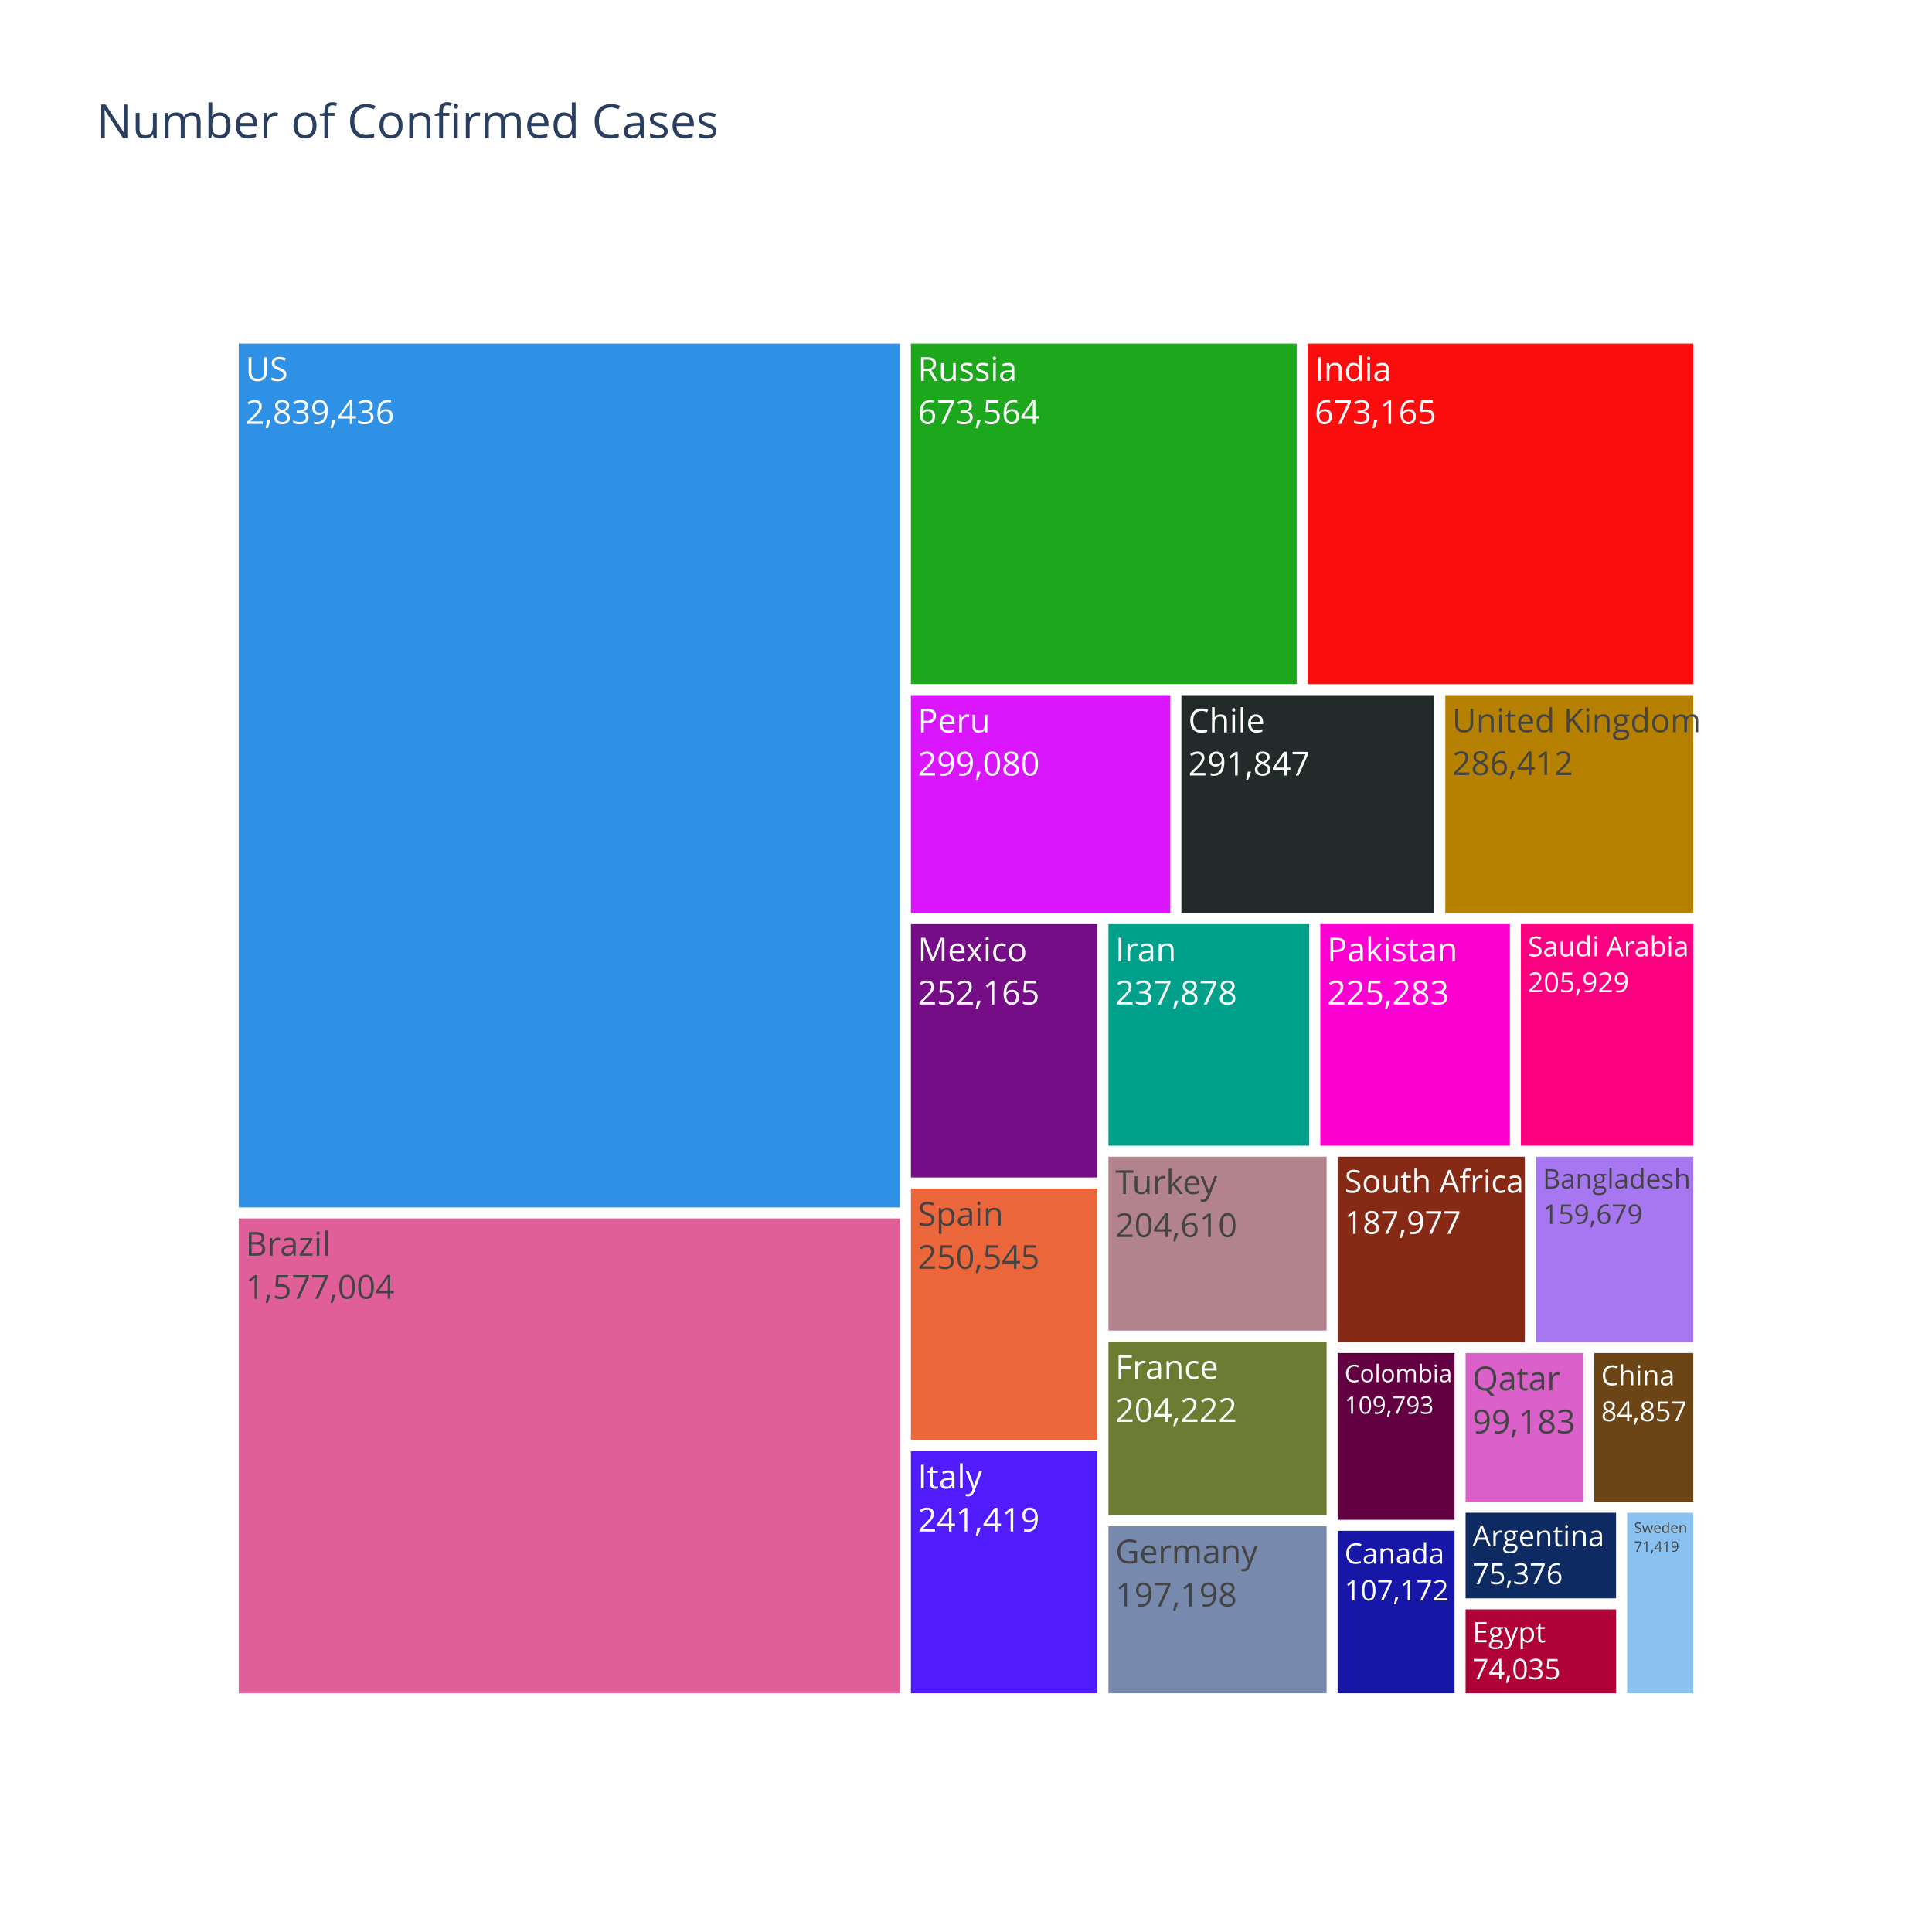
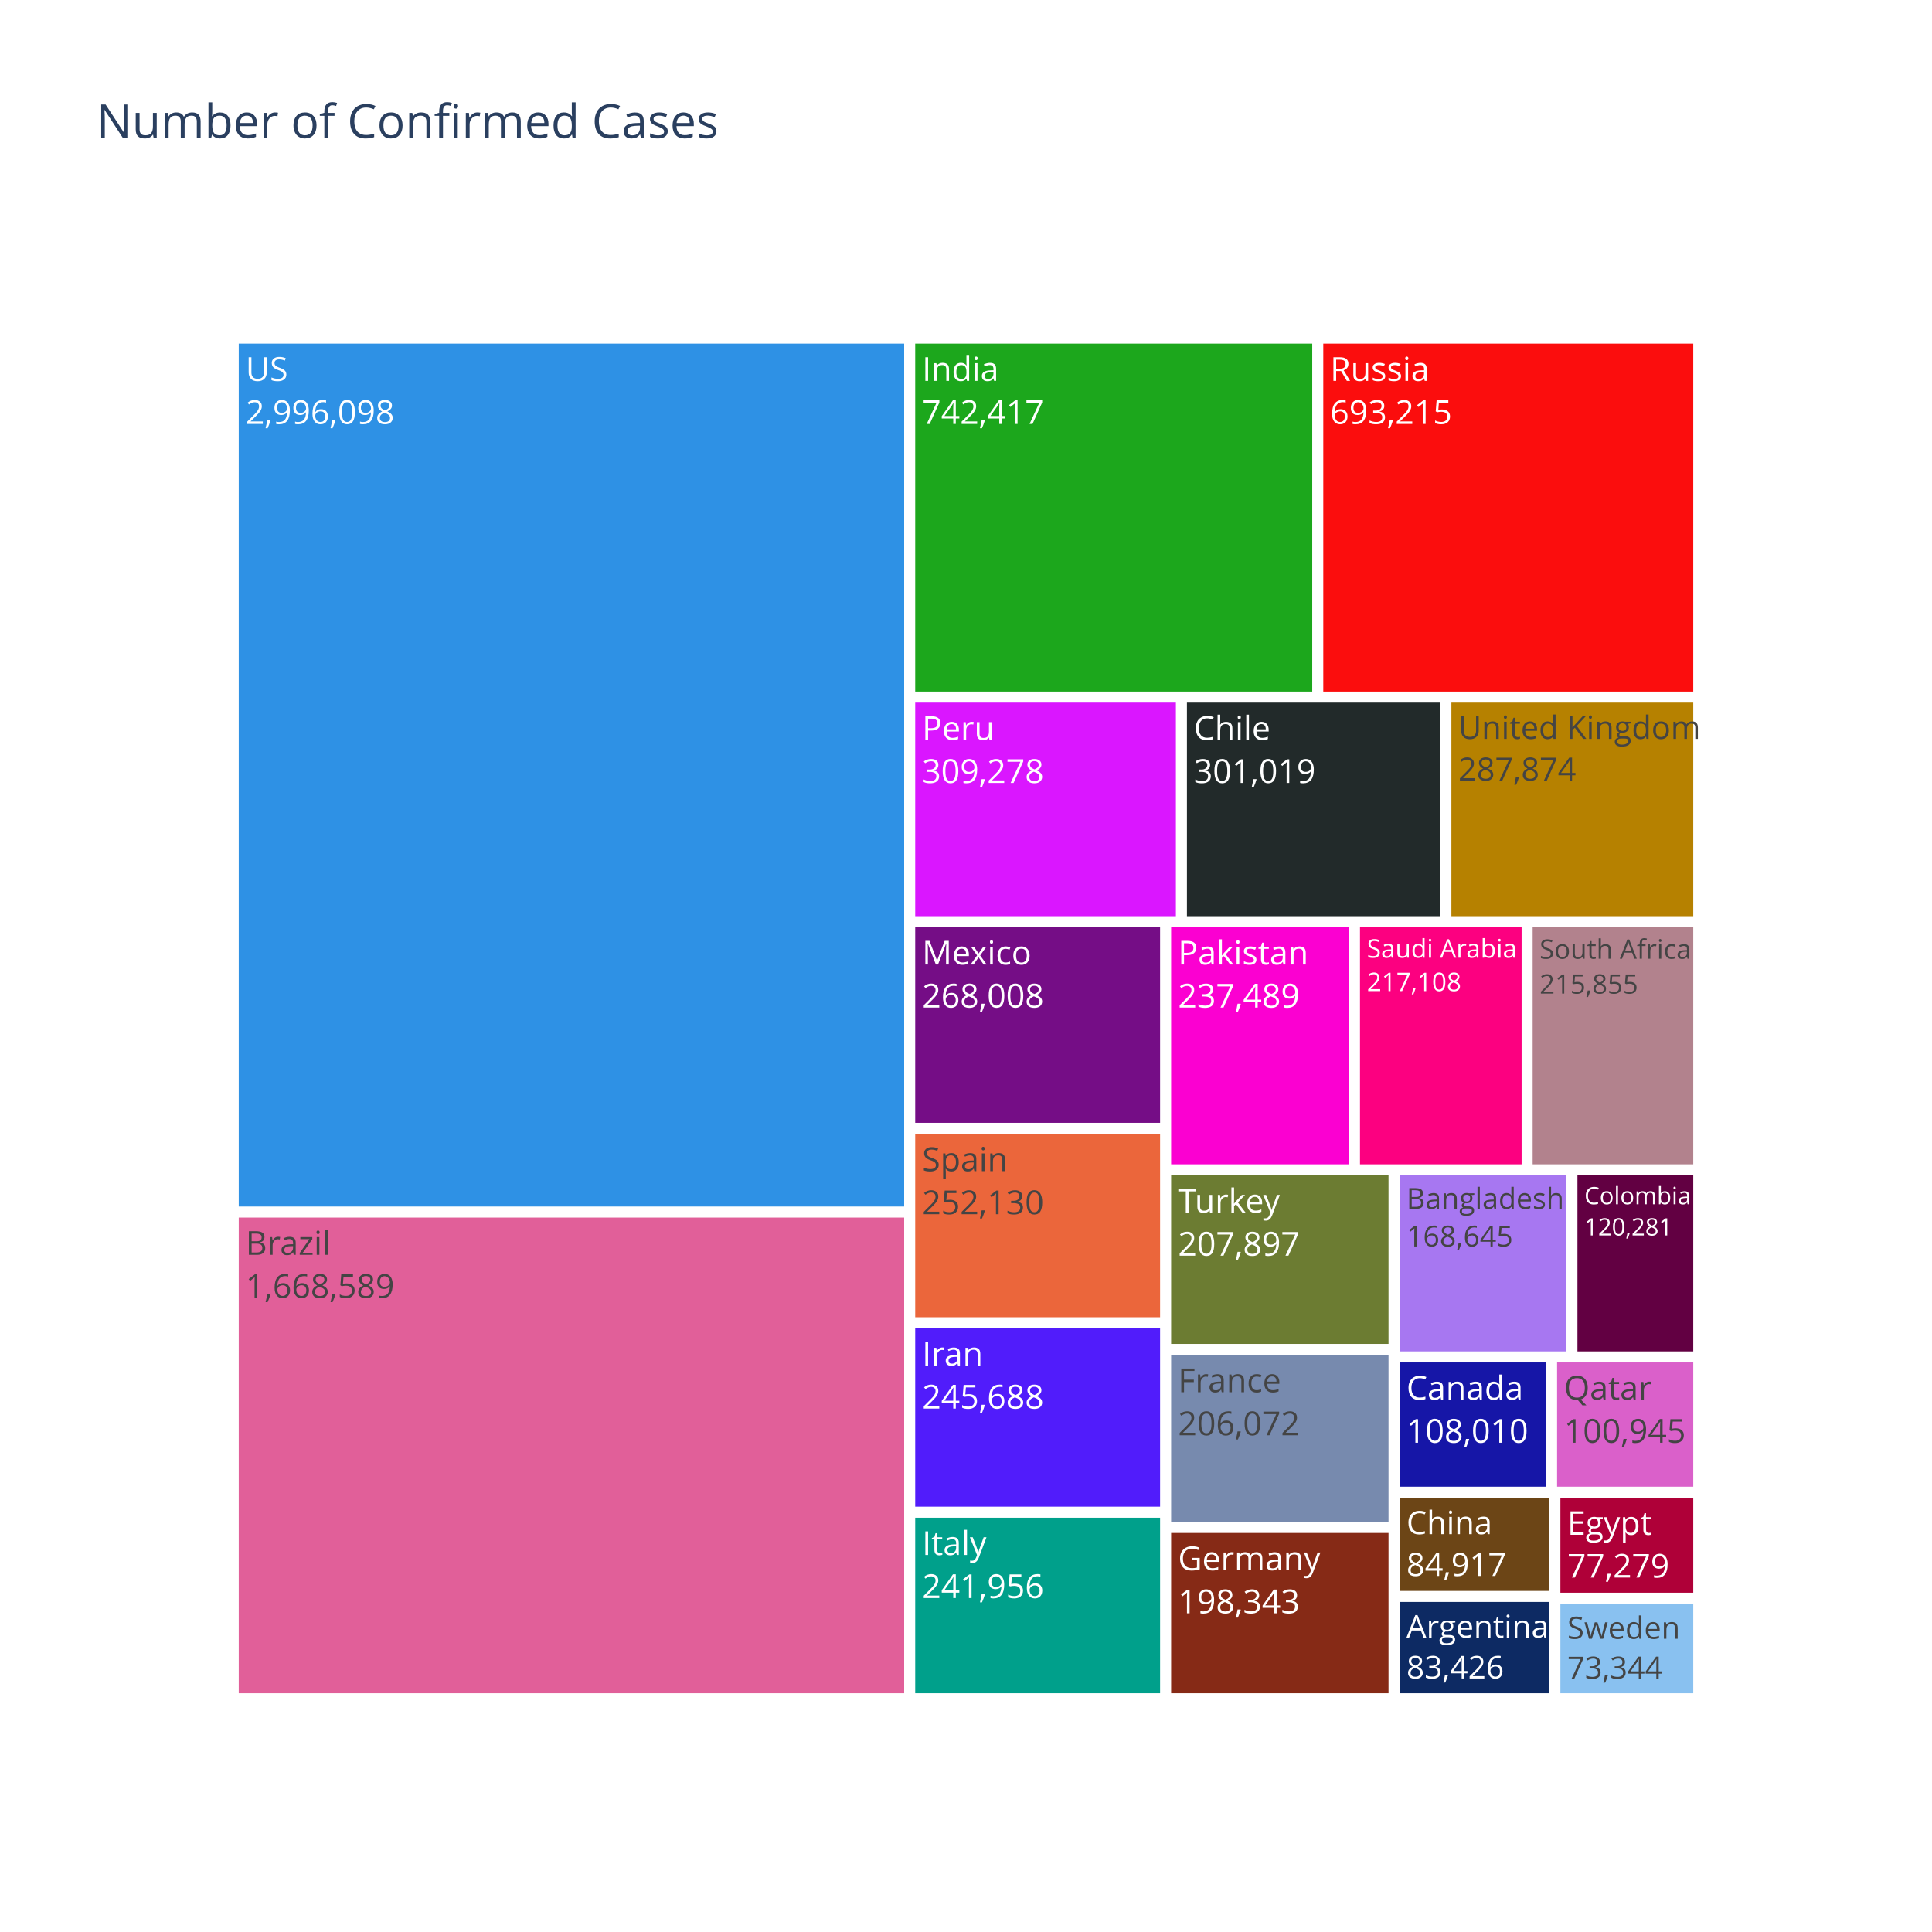
<svg xmlns="http://www.w3.org/2000/svg" class="main-svg" width="700" height="700" style="" viewBox="0 0 700 700">
  <rect x="0" y="0" width="700" height="700" style="fill: rgb(255, 255, 255); fill-opacity: 1;" />
-   <defs id="defs-b0e6e1">
+   <defs id="defs-034bfb">
    <g class="clips" />
    <g class="gradients" />
  </defs>
  <g class="bglayer" />
  <g class="layer-below">
    <g class="imagelayer" />
    <g class="shapelayer" />
  </g>
  <g class="cartesianlayer" />
  <g class="polarlayer" />
  <g class="ternarylayer" />
  <g class="geolayer" />
  <g class="funnelarealayer" />
  <g class="pielayer" />
  <g class="treemaplayer">
    <g class="trace treemap" style="opacity: 1;">
      <g class="slice cursor-pointer">
        <path class="surface" d="M80,100L620,100L620,620L80,620Z" style="pointer-events: all; stroke-width: 0; fill: rgb(0, 0, 0); fill-opacity: 0; stroke: rgb(0, 0, 0); stroke-opacity: 0; opacity: 0;" />
        <g class="slicetext">
          <text data-notex="1" class="slicetext" text-anchor="start" x="0" y="0" style="font-family: 'Open Sans', verdana, arial, sans-serif; font-size: 12px; fill: rgb(42, 63, 95); fill-opacity: 1; white-space: pre;" transform="translate(86,114)"> </text>
        </g>
      </g>
      <g class="slice cursor-pointer">
-         <path class="surface" d="M86,124L326.542,124L326.542,437.962L86,437.962Z" style="pointer-events: all; stroke-width: 1; fill: rgb(46, 145, 229); fill-opacity: 1; stroke: rgb(255, 255, 255); stroke-opacity: 1; opacity: 1;" />
+         <path class="surface" d="M86,124L328.1,124L328.1,437.651L86,437.651Z" style="pointer-events: all; stroke-width: 1; fill: rgb(46, 145, 229); fill-opacity: 1; stroke: rgb(255, 255, 255); stroke-opacity: 1; opacity: 1;" />
        <g class="slicetext">
          <text data-notex="1" class="slicetext" text-anchor="start" x="0" y="0" style="font-family: 'Open Sans', verdana, arial, sans-serif; font-size: 12px; fill: rgb(255, 255, 255); fill-opacity: 1; white-space: pre;" transform="translate(89,138)">
            <tspan class="line" dy="0em" x="0" y="0">US</tspan>
-             <tspan class="line" dy="1.3em" x="0" y="0">2,839,436</tspan>
-           </text>
-         </g>
-       </g>
-       <g class="slice cursor-pointer">
-         <path class="surface" d="M86,440.962L326.542,440.962L326.542,614L86,614Z" style="pointer-events: all; stroke-width: 1; fill: rgb(225, 95, 153); fill-opacity: 1; stroke: rgb(255, 255, 255); stroke-opacity: 1; opacity: 1;" />
-         <g class="slicetext">
-           <text data-notex="1" class="slicetext" text-anchor="start" x="0" y="0" style="font-family: 'Open Sans', verdana, arial, sans-serif; font-size: 12px; fill: rgb(68, 68, 68); fill-opacity: 1; white-space: pre;" transform="translate(89,454.9616)">
+             <tspan class="line" dy="1.3em" x="0" y="0">2,996,098</tspan>
+           </text>
+         </g>
+       </g>
+       <g class="slice cursor-pointer">
+         <path class="surface" d="M86,440.651L328.1,440.651L328.1,614L86,614Z" style="pointer-events: all; stroke-width: 1; fill: rgb(225, 95, 153); fill-opacity: 1; stroke: rgb(255, 255, 255); stroke-opacity: 1; opacity: 1;" />
+         <g class="slicetext">
+           <text data-notex="1" class="slicetext" text-anchor="start" x="0" y="0" style="font-family: 'Open Sans', verdana, arial, sans-serif; font-size: 12px; fill: rgb(68, 68, 68); fill-opacity: 1; white-space: pre;" transform="translate(89,454.6507)">
            <tspan class="line" dy="0em" x="0" y="0">Brazil</tspan>
-             <tspan class="line" dy="1.3em" x="0" y="0">1,577,004</tspan>
-           </text>
-         </g>
-       </g>
-       <g class="slice cursor-pointer">
-         <path class="surface" d="M329.542,124L470.314,124L470.314,248.367L329.542,248.367Z" style="pointer-events: all; stroke-width: 1; fill: rgb(28, 167, 28); fill-opacity: 1; stroke: rgb(255, 255, 255); stroke-opacity: 1; opacity: 1;" />
-         <g class="slicetext">
-           <text data-notex="1" class="slicetext" text-anchor="start" x="0" y="0" style="font-family: 'Open Sans', verdana, arial, sans-serif; font-size: 12px; fill: rgb(255, 255, 255); fill-opacity: 1; white-space: pre;" transform="translate(332.5423,138)">
+             <tspan class="line" dy="1.3em" x="0" y="0">1,668,589</tspan>
+           </text>
+         </g>
+       </g>
+       <g class="slice cursor-pointer">
+         <path class="surface" d="M331.1,124L475.949,124L475.949,251.076L331.1,251.076Z" style="pointer-events: all; stroke-width: 1; fill: rgb(28, 167, 28); fill-opacity: 1; stroke: rgb(255, 255, 255); stroke-opacity: 1; opacity: 1;" />
+         <g class="slicetext">
+           <text data-notex="1" class="slicetext" text-anchor="start" x="0" y="0" style="font-family: 'Open Sans', verdana, arial, sans-serif; font-size: 12px; fill: rgb(255, 255, 255); fill-opacity: 1; white-space: pre;" transform="translate(334.0997,138)">
+             <tspan class="line" dy="0em" x="0" y="0">India</tspan>
+             <tspan class="line" dy="1.3em" x="0" y="0">742,417</tspan>
+           </text>
+         </g>
+       </g>
+       <g class="slice cursor-pointer">
+         <path class="surface" d="M478.949,124L614,124L614,251.076L478.949,251.076Z" style="pointer-events: all; stroke-width: 1; fill: rgb(251, 13, 13); fill-opacity: 1; stroke: rgb(255, 255, 255); stroke-opacity: 1; opacity: 1;" />
+         <g class="slicetext">
+           <text data-notex="1" class="slicetext" text-anchor="start" x="0" y="0" style="font-family: 'Open Sans', verdana, arial, sans-serif; font-size: 12px; fill: rgb(255, 255, 255); fill-opacity: 1; white-space: pre;" transform="translate(481.949,138)">
            <tspan class="line" dy="0em" x="0" y="0">Russia</tspan>
-             <tspan class="line" dy="1.3em" x="0" y="0">673,564</tspan>
-           </text>
-         </g>
-       </g>
-       <g class="slice cursor-pointer">
-         <path class="surface" d="M473.314,124L614,124L614,248.367L473.314,248.367Z" style="pointer-events: all; stroke-width: 1; fill: rgb(251, 13, 13); fill-opacity: 1; stroke: rgb(255, 255, 255); stroke-opacity: 1; opacity: 1;" />
-         <g class="slicetext">
-           <text data-notex="1" class="slicetext" text-anchor="start" x="0" y="0" style="font-family: 'Open Sans', verdana, arial, sans-serif; font-size: 12px; fill: rgb(255, 255, 255); fill-opacity: 1; white-space: pre;" transform="translate(476.3138,138)">
-             <tspan class="line" dy="0em" x="0" y="0">India</tspan>
-             <tspan class="line" dy="1.3em" x="0" y="0">673,165</tspan>
-           </text>
-         </g>
-       </g>
-       <g class="slice cursor-pointer">
-         <path class="surface" d="M329.542,251.367L424.535,251.367L424.535,331.341L329.542,331.341Z" style="pointer-events: all; stroke-width: 1; fill: rgb(218, 22, 255); fill-opacity: 1; stroke: rgb(255, 255, 255); stroke-opacity: 1; opacity: 1;" />
-         <g class="slicetext">
-           <text data-notex="1" class="slicetext" text-anchor="start" x="0" y="0" style="font-family: 'Open Sans', verdana, arial, sans-serif; font-size: 12px; fill: rgb(255, 255, 255); fill-opacity: 1; white-space: pre;" transform="translate(332.5423,265.3666)">
+             <tspan class="line" dy="1.3em" x="0" y="0">693,215</tspan>
+           </text>
+         </g>
+       </g>
+       <g class="slice cursor-pointer">
+         <path class="surface" d="M331.1,254.076L426.547,254.076L426.547,332.454L331.1,332.454Z" style="pointer-events: all; stroke-width: 1; fill: rgb(218, 22, 255); fill-opacity: 1; stroke: rgb(255, 255, 255); stroke-opacity: 1; opacity: 1;" />
+         <g class="slicetext">
+           <text data-notex="1" class="slicetext" text-anchor="start" x="0" y="0" style="font-family: 'Open Sans', verdana, arial, sans-serif; font-size: 12px; fill: rgb(255, 255, 255); fill-opacity: 1; white-space: pre;" transform="translate(334.0997,268.0756)">
            <tspan class="line" dy="0em" x="0" y="0">Peru</tspan>
-             <tspan class="line" dy="1.3em" x="0" y="0">299,080</tspan>
-           </text>
-         </g>
-       </g>
-       <g class="slice cursor-pointer">
-         <path class="surface" d="M427.535,251.367L520.158,251.367L520.158,331.341L427.535,331.341Z" style="pointer-events: all; stroke-width: 1; fill: rgb(34, 42, 42); fill-opacity: 1; stroke: rgb(255, 255, 255); stroke-opacity: 1; opacity: 1;" />
-         <g class="slicetext">
-           <text data-notex="1" class="slicetext" text-anchor="start" x="0" y="0" style="font-family: 'Open Sans', verdana, arial, sans-serif; font-size: 12px; fill: rgb(255, 255, 255); fill-opacity: 1; white-space: pre;" transform="translate(430.5351,265.3666)">
+             <tspan class="line" dy="1.3em" x="0" y="0">309,278</tspan>
+           </text>
+         </g>
+       </g>
+       <g class="slice cursor-pointer">
+         <path class="surface" d="M429.547,254.076L522.366,254.076L522.366,332.454L429.547,332.454Z" style="pointer-events: all; stroke-width: 1; fill: rgb(34, 42, 42); fill-opacity: 1; stroke: rgb(255, 255, 255); stroke-opacity: 1; opacity: 1;" />
+         <g class="slicetext">
+           <text data-notex="1" class="slicetext" text-anchor="start" x="0" y="0" style="font-family: 'Open Sans', verdana, arial, sans-serif; font-size: 12px; fill: rgb(255, 255, 255); fill-opacity: 1; white-space: pre;" transform="translate(432.5472,268.0756)">
            <tspan class="line" dy="0em" x="0" y="0">Chile</tspan>
-             <tspan class="line" dy="1.3em" x="0" y="0">291,847</tspan>
-           </text>
-         </g>
-       </g>
-       <g class="slice cursor-pointer">
-         <path class="surface" d="M523.158,251.367L614,251.367L614,331.341L523.158,331.341Z" style="pointer-events: all; stroke-width: 1; fill: rgb(182, 129, 0); fill-opacity: 1; stroke: rgb(255, 255, 255); stroke-opacity: 1; opacity: 1;" />
-         <g class="slicetext">
-           <text data-notex="1" class="slicetext" text-anchor="start" x="0" y="0" style="font-family: 'Open Sans', verdana, arial, sans-serif; font-size: 12px; fill: rgb(68, 68, 68); fill-opacity: 1; white-space: pre;" transform="translate(526.1579,265.2959)scale(0.9935761)">
+             <tspan class="line" dy="1.3em" x="0" y="0">301,019</tspan>
+           </text>
+         </g>
+       </g>
+       <g class="slice cursor-pointer">
+         <path class="surface" d="M525.366,254.076L614,254.076L614,332.454L525.366,332.454Z" style="pointer-events: all; stroke-width: 1; fill: rgb(182, 129, 0); fill-opacity: 1; stroke: rgb(255, 255, 255); stroke-opacity: 1; opacity: 1;" />
+         <g class="slicetext">
+           <text data-notex="1" class="slicetext" text-anchor="start" x="0" y="0" style="font-family: 'Open Sans', verdana, arial, sans-serif; font-size: 12px; fill: rgb(68, 68, 68); fill-opacity: 1; white-space: pre;" transform="translate(528.3657,267.7205)scale(0.9677209)">
            <tspan class="line" dy="0em" x="0" y="0">United Kingdom</tspan>
-             <tspan class="line" dy="1.3em" x="0" y="0">286,412</tspan>
-           </text>
-         </g>
-       </g>
-       <g class="slice cursor-pointer">
-         <path class="surface" d="M329.542,334.341L398.113,334.341L398.113,427.126L329.542,427.126Z" style="pointer-events: all; stroke-width: 1; fill: rgb(117, 13, 134); fill-opacity: 1; stroke: rgb(255, 255, 255); stroke-opacity: 1; opacity: 1;" />
-         <g class="slicetext">
-           <text data-notex="1" class="slicetext" text-anchor="start" x="0" y="0" style="font-family: 'Open Sans', verdana, arial, sans-serif; font-size: 12px; fill: rgb(255, 255, 255); fill-opacity: 1; white-space: pre;" transform="translate(332.5423,348.3407)">
+             <tspan class="line" dy="1.3em" x="0" y="0">287,874</tspan>
+           </text>
+         </g>
+       </g>
+       <g class="slice cursor-pointer">
+         <path class="surface" d="M331.1,335.454L420.822,335.454L420.822,407.328L331.1,407.328Z" style="pointer-events: all; stroke-width: 1; fill: rgb(117, 13, 134); fill-opacity: 1; stroke: rgb(255, 255, 255); stroke-opacity: 1; opacity: 1;" />
+         <g class="slicetext">
+           <text data-notex="1" class="slicetext" text-anchor="start" x="0" y="0" style="font-family: 'Open Sans', verdana, arial, sans-serif; font-size: 12px; fill: rgb(255, 255, 255); fill-opacity: 1; white-space: pre;" transform="translate(334.0997,349.4544)">
            <tspan class="line" dy="0em" x="0" y="0">Mexico</tspan>
-             <tspan class="line" dy="1.3em" x="0" y="0">252,165</tspan>
-           </text>
-         </g>
-       </g>
-       <g class="slice cursor-pointer">
-         <path class="surface" d="M329.542,430.126L398.113,430.126L398.113,522.296L329.542,522.296Z" style="pointer-events: all; stroke-width: 1; fill: rgb(235, 102, 59); fill-opacity: 1; stroke: rgb(255, 255, 255); stroke-opacity: 1; opacity: 1;" />
-         <g class="slicetext">
-           <text data-notex="1" class="slicetext" text-anchor="start" x="0" y="0" style="font-family: 'Open Sans', verdana, arial, sans-serif; font-size: 12px; fill: rgb(68, 68, 68); fill-opacity: 1; white-space: pre;" transform="translate(332.5423,444.1262)">
+             <tspan class="line" dy="1.3em" x="0" y="0">268,008</tspan>
+           </text>
+         </g>
+       </g>
+       <g class="slice cursor-pointer">
+         <path class="surface" d="M331.1,410.328L420.822,410.328L420.822,477.766L331.1,477.766Z" style="pointer-events: all; stroke-width: 1; fill: rgb(235, 102, 59); fill-opacity: 1; stroke: rgb(255, 255, 255); stroke-opacity: 1; opacity: 1;" />
+         <g class="slicetext">
+           <text data-notex="1" class="slicetext" text-anchor="start" x="0" y="0" style="font-family: 'Open Sans', verdana, arial, sans-serif; font-size: 12px; fill: rgb(68, 68, 68); fill-opacity: 1; white-space: pre;" transform="translate(334.0997,424.3282)">
            <tspan class="line" dy="0em" x="0" y="0">Spain</tspan>
-             <tspan class="line" dy="1.3em" x="0" y="0">250,545</tspan>
-           </text>
-         </g>
-       </g>
-       <g class="slice cursor-pointer">
-         <path class="surface" d="M329.542,525.296L398.113,525.296L398.113,614L329.542,614Z" style="pointer-events: all; stroke-width: 1; fill: rgb(81, 28, 251); fill-opacity: 1; stroke: rgb(255, 255, 255); stroke-opacity: 1; opacity: 1;" />
-         <g class="slicetext">
-           <text data-notex="1" class="slicetext" text-anchor="start" x="0" y="0" style="font-family: 'Open Sans', verdana, arial, sans-serif; font-size: 12px; fill: rgb(255, 255, 255); fill-opacity: 1; white-space: pre;" transform="translate(332.5423,539.2964)">
+             <tspan class="line" dy="1.3em" x="0" y="0">252,130</tspan>
+           </text>
+         </g>
+       </g>
+       <g class="slice cursor-pointer">
+         <path class="surface" d="M331.1,480.766L420.822,480.766L420.822,546.404L331.1,546.404Z" style="pointer-events: all; stroke-width: 1; fill: rgb(81, 28, 251); fill-opacity: 1; stroke: rgb(255, 255, 255); stroke-opacity: 1; opacity: 1;" />
+         <g class="slicetext">
+           <text data-notex="1" class="slicetext" text-anchor="start" x="0" y="0" style="font-family: 'Open Sans', verdana, arial, sans-serif; font-size: 12px; fill: rgb(255, 255, 255); fill-opacity: 1; white-space: pre;" transform="translate(334.0997,494.7662)">
+             <tspan class="line" dy="0em" x="0" y="0">Iran</tspan>
+             <tspan class="line" dy="1.3em" x="0" y="0">245,688</tspan>
+           </text>
+         </g>
+       </g>
+       <g class="slice cursor-pointer">
+         <path class="surface" d="M331.1,549.404L420.822,549.404L420.822,614L331.1,614Z" style="pointer-events: all; stroke-width: 1; fill: rgb(0, 160, 139); fill-opacity: 1; stroke: rgb(255, 255, 255); stroke-opacity: 1; opacity: 1;" />
+         <g class="slicetext">
+           <text data-notex="1" class="slicetext" text-anchor="start" x="0" y="0" style="font-family: 'Open Sans', verdana, arial, sans-serif; font-size: 12px; fill: rgb(255, 255, 255); fill-opacity: 1; white-space: pre;" transform="translate(334.0997,563.4044)">
            <tspan class="line" dy="0em" x="0" y="0">Italy</tspan>
-             <tspan class="line" dy="1.3em" x="0" y="0">241,419</tspan>
-           </text>
-         </g>
-       </g>
-       <g class="slice cursor-pointer">
-         <path class="surface" d="M401.113,334.341L474.866,334.341L474.866,415.598L401.113,415.598Z" style="pointer-events: all; stroke-width: 1; fill: rgb(0, 160, 139); fill-opacity: 1; stroke: rgb(255, 255, 255); stroke-opacity: 1; opacity: 1;" />
-         <g class="slicetext">
-           <text data-notex="1" class="slicetext" text-anchor="start" x="0" y="0" style="font-family: 'Open Sans', verdana, arial, sans-serif; font-size: 12px; fill: rgb(255, 255, 255); fill-opacity: 1; white-space: pre;" transform="translate(404.1128,348.3407)">
-             <tspan class="line" dy="0em" x="0" y="0">Iran</tspan>
-             <tspan class="line" dy="1.3em" x="0" y="0">237,878</tspan>
-           </text>
-         </g>
-       </g>
-       <g class="slice cursor-pointer">
-         <path class="surface" d="M477.866,334.341L547.555,334.341L547.555,415.598L477.866,415.598Z" style="pointer-events: all; stroke-width: 1; fill: rgb(251, 0, 209); fill-opacity: 1; stroke: rgb(255, 255, 255); stroke-opacity: 1; opacity: 1;" />
-         <g class="slicetext">
-           <text data-notex="1" class="slicetext" text-anchor="start" x="0" y="0" style="font-family: 'Open Sans', verdana, arial, sans-serif; font-size: 12px; fill: rgb(255, 255, 255); fill-opacity: 1; white-space: pre;" transform="translate(480.866,348.3407)">
+             <tspan class="line" dy="1.3em" x="0" y="0">241,956</tspan>
+           </text>
+         </g>
+       </g>
+       <g class="slice cursor-pointer">
+         <path class="surface" d="M423.822,335.454L489.25,335.454L489.25,422.358L423.822,422.358Z" style="pointer-events: all; stroke-width: 1; fill: rgb(251, 0, 209); fill-opacity: 1; stroke: rgb(255, 255, 255); stroke-opacity: 1; opacity: 1;" />
+         <g class="slicetext">
+           <text data-notex="1" class="slicetext" text-anchor="start" x="0" y="0" style="font-family: 'Open Sans', verdana, arial, sans-serif; font-size: 12px; fill: rgb(255, 255, 255); fill-opacity: 1; white-space: pre;" transform="translate(426.8222,349.4544)">
            <tspan class="line" dy="0em" x="0" y="0">Pakistan</tspan>
-             <tspan class="line" dy="1.3em" x="0" y="0">225,283</tspan>
-           </text>
-         </g>
-       </g>
-       <g class="slice cursor-pointer">
-         <path class="surface" d="M550.555,334.341L614,334.341L614,415.598L550.555,415.598Z" style="pointer-events: all; stroke-width: 1; fill: rgb(252, 0, 128); fill-opacity: 1; stroke: rgb(255, 255, 255); stroke-opacity: 1; opacity: 1;" />
-         <g class="slicetext">
-           <text data-notex="1" class="slicetext" text-anchor="start" x="0" y="0" style="font-family: 'Open Sans', verdana, arial, sans-serif; font-size: 12px; fill: rgb(255, 255, 255); fill-opacity: 1; white-space: pre;" transform="translate(553.5554,346.4923)scale(0.8319655)">
+             <tspan class="line" dy="1.3em" x="0" y="0">237,489</tspan>
+           </text>
+         </g>
+       </g>
+       <g class="slice cursor-pointer">
+         <path class="surface" d="M492.25,335.454L551.806,335.454L551.806,422.358L492.25,422.358Z" style="pointer-events: all; stroke-width: 1; fill: rgb(252, 0, 128); fill-opacity: 1; stroke: rgb(255, 255, 255); stroke-opacity: 1; opacity: 1;" />
+         <g class="slicetext">
+           <text data-notex="1" class="slicetext" text-anchor="start" x="0" y="0" style="font-family: 'Open Sans', verdana, arial, sans-serif; font-size: 12px; fill: rgb(255, 255, 255); fill-opacity: 1; white-space: pre;" transform="translate(495.2501,346.9864)scale(0.7756396)">
            <tspan class="line" dy="0em" x="0" y="0">Saudi Arabia</tspan>
-             <tspan class="line" dy="1.3em" x="0" y="0">205,929</tspan>
-           </text>
-         </g>
-       </g>
-       <g class="slice cursor-pointer">
-         <path class="surface" d="M401.113,418.598L481.155,418.598L481.155,482.583L401.113,482.583Z" style="pointer-events: all; stroke-width: 1; fill: rgb(178, 130, 141); fill-opacity: 1; stroke: rgb(255, 255, 255); stroke-opacity: 1; opacity: 1;" />
-         <g class="slicetext">
-           <text data-notex="1" class="slicetext" text-anchor="start" x="0" y="0" style="font-family: 'Open Sans', verdana, arial, sans-serif; font-size: 12px; fill: rgb(68, 68, 68); fill-opacity: 1; white-space: pre;" transform="translate(404.1128,432.5978)">
+             <tspan class="line" dy="1.3em" x="0" y="0">217,108</tspan>
+           </text>
+         </g>
+       </g>
+       <g class="slice cursor-pointer">
+         <path class="surface" d="M554.806,335.454L614,335.454L614,422.358L554.806,422.358Z" style="pointer-events: all; stroke-width: 1; fill: rgb(178, 130, 141); fill-opacity: 1; stroke: rgb(255, 255, 255); stroke-opacity: 1; opacity: 1;" />
+         <g class="slicetext">
+           <text data-notex="1" class="slicetext" text-anchor="start" x="0" y="0" style="font-family: 'Open Sans', verdana, arial, sans-serif; font-size: 12px; fill: rgb(68, 68, 68); fill-opacity: 1; white-space: pre;" transform="translate(557.8055,347.3602)scale(0.8096184)">
+             <tspan class="line" dy="0em" x="0" y="0">South Africa</tspan>
+             <tspan class="line" dy="1.3em" x="0" y="0">215,855</tspan>
+           </text>
+         </g>
+       </g>
+       <g class="slice cursor-pointer">
+         <path class="surface" d="M423.822,425.358L503.588,425.358L503.588,487.426L423.822,487.426Z" style="pointer-events: all; stroke-width: 1; fill: rgb(108, 124, 50); fill-opacity: 1; stroke: rgb(255, 255, 255); stroke-opacity: 1; opacity: 1;" />
+         <g class="slicetext">
+           <text data-notex="1" class="slicetext" text-anchor="start" x="0" y="0" style="font-family: 'Open Sans', verdana, arial, sans-serif; font-size: 12px; fill: rgb(255, 255, 255); fill-opacity: 1; white-space: pre;" transform="translate(426.8222,439.3581)">
            <tspan class="line" dy="0em" x="0" y="0">Turkey</tspan>
-             <tspan class="line" dy="1.3em" x="0" y="0">204,610</tspan>
-           </text>
-         </g>
-       </g>
-       <g class="slice cursor-pointer">
-         <path class="surface" d="M401.113,485.583L481.155,485.583L481.155,549.441L401.113,549.441Z" style="pointer-events: all; stroke-width: 1; fill: rgb(108, 124, 50); fill-opacity: 1; stroke: rgb(255, 255, 255); stroke-opacity: 1; opacity: 1;" />
-         <g class="slicetext">
-           <text data-notex="1" class="slicetext" text-anchor="start" x="0" y="0" style="font-family: 'Open Sans', verdana, arial, sans-serif; font-size: 12px; fill: rgb(255, 255, 255); fill-opacity: 1; white-space: pre;" transform="translate(404.1128,499.5831)">
+             <tspan class="line" dy="1.3em" x="0" y="0">207,897</tspan>
+           </text>
+         </g>
+       </g>
+       <g class="slice cursor-pointer">
+         <path class="surface" d="M423.822,490.426L503.588,490.426L503.588,551.922L423.822,551.922Z" style="pointer-events: all; stroke-width: 1; fill: rgb(119, 138, 174); fill-opacity: 1; stroke: rgb(255, 255, 255); stroke-opacity: 1; opacity: 1;" />
+         <g class="slicetext">
+           <text data-notex="1" class="slicetext" text-anchor="start" x="0" y="0" style="font-family: 'Open Sans', verdana, arial, sans-serif; font-size: 12px; fill: rgb(68, 68, 68); fill-opacity: 1; white-space: pre;" transform="translate(426.8222,504.4259)">
            <tspan class="line" dy="0em" x="0" y="0">France</tspan>
-             <tspan class="line" dy="1.3em" x="0" y="0">204,222</tspan>
-           </text>
-         </g>
-       </g>
-       <g class="slice cursor-pointer">
-         <path class="surface" d="M401.113,552.441L481.155,552.441L481.155,614L401.113,614Z" style="pointer-events: all; stroke-width: 1; fill: rgb(119, 138, 174); fill-opacity: 1; stroke: rgb(255, 255, 255); stroke-opacity: 1; opacity: 1;" />
-         <g class="slicetext">
-           <text data-notex="1" class="slicetext" text-anchor="start" x="0" y="0" style="font-family: 'Open Sans', verdana, arial, sans-serif; font-size: 12px; fill: rgb(68, 68, 68); fill-opacity: 1; white-space: pre;" transform="translate(404.1128,566.4413)">
+             <tspan class="line" dy="1.3em" x="0" y="0">206,072</tspan>
+           </text>
+         </g>
+       </g>
+       <g class="slice cursor-pointer">
+         <path class="surface" d="M423.822,554.922L503.588,554.922L503.588,614L423.822,614Z" style="pointer-events: all; stroke-width: 1; fill: rgb(134, 42, 22); fill-opacity: 1; stroke: rgb(255, 255, 255); stroke-opacity: 1; opacity: 1;" />
+         <g class="slicetext">
+           <text data-notex="1" class="slicetext" text-anchor="start" x="0" y="0" style="font-family: 'Open Sans', verdana, arial, sans-serif; font-size: 12px; fill: rgb(255, 255, 255); fill-opacity: 1; white-space: pre;" transform="translate(426.8222,568.9225)">
            <tspan class="line" dy="0em" x="0" y="0">Germany</tspan>
-             <tspan class="line" dy="1.3em" x="0" y="0">197,198</tspan>
-           </text>
-         </g>
-       </g>
-       <g class="slice cursor-pointer">
-         <path class="surface" d="M484.155,418.598L552.984,418.598L552.984,486.744L484.155,486.744Z" style="pointer-events: all; stroke-width: 1; fill: rgb(134, 42, 22); fill-opacity: 1; stroke: rgb(255, 255, 255); stroke-opacity: 1; opacity: 1;" />
-         <g class="slicetext">
-           <text data-notex="1" class="slicetext" text-anchor="start" x="0" y="0" style="font-family: 'Open Sans', verdana, arial, sans-serif; font-size: 12px; fill: rgb(255, 255, 255); fill-opacity: 1; white-space: pre;" transform="translate(487.1546,432.1167)scale(0.9562599)">
-             <tspan class="line" dy="0em" x="0" y="0">South Africa</tspan>
-             <tspan class="line" dy="1.3em" x="0" y="0">187,977</tspan>
-           </text>
-         </g>
-       </g>
-       <g class="slice cursor-pointer">
-         <path class="surface" d="M555.984,418.598L614,418.598L614,486.744L555.984,486.744Z" style="pointer-events: all; stroke-width: 1; fill: rgb(167, 119, 241); fill-opacity: 1; stroke: rgb(255, 255, 255); stroke-opacity: 1; opacity: 1;" />
-         <g class="slicetext">
-           <text data-notex="1" class="slicetext" text-anchor="start" x="0" y="0" style="font-family: 'Open Sans', verdana, arial, sans-serif; font-size: 12px; fill: rgb(68, 68, 68); fill-opacity: 1; white-space: pre;" transform="translate(558.9839,430.624)scale(0.8205647)">
+             <tspan class="line" dy="1.3em" x="0" y="0">198,343</tspan>
+           </text>
+         </g>
+       </g>
+       <g class="slice cursor-pointer">
+         <path class="surface" d="M506.588,425.358L568.035,425.358L568.035,490.144L506.588,490.144Z" style="pointer-events: all; stroke-width: 1; fill: rgb(167, 119, 241); fill-opacity: 1; stroke: rgb(255, 255, 255); stroke-opacity: 1; opacity: 1;" />
+         <g class="slicetext">
+           <text data-notex="1" class="slicetext" text-anchor="start" x="0" y="0" style="font-family: 'Open Sans', verdana, arial, sans-serif; font-size: 12px; fill: rgb(68, 68, 68); fill-opacity: 1; white-space: pre;" transform="translate(509.5877,437.9797)scale(0.8746914)">
            <tspan class="line" dy="0em" x="0" y="0">Bangladesh</tspan>
-             <tspan class="line" dy="1.3em" x="0" y="0">159,679</tspan>
-           </text>
-         </g>
-       </g>
-       <g class="slice cursor-pointer">
-         <path class="surface" d="M484.155,489.744L527.506,489.744L527.506,551.141L484.155,551.141Z" style="pointer-events: all; stroke-width: 1; fill: rgb(98, 0, 66); fill-opacity: 1; stroke: rgb(255, 255, 255); stroke-opacity: 1; opacity: 1;" />
-         <g class="slicetext">
-           <text data-notex="1" class="slicetext" text-anchor="start" x="0" y="0" style="font-family: 'Open Sans', verdana, arial, sans-serif; font-size: 12px; fill: rgb(255, 255, 255); fill-opacity: 1; white-space: pre;" transform="translate(487.1546,500.7978)scale(0.7321521)">
+             <tspan class="line" dy="1.3em" x="0" y="0">168,645</tspan>
+           </text>
+         </g>
+       </g>
+       <g class="slice cursor-pointer">
+         <path class="surface" d="M571.035,425.358L614,425.358L614,490.144L571.035,490.144Z" style="pointer-events: all; stroke-width: 1; fill: rgb(98, 0, 66); fill-opacity: 1; stroke: rgb(255, 255, 255); stroke-opacity: 1; opacity: 1;" />
+         <g class="slicetext">
+           <text data-notex="1" class="slicetext" text-anchor="start" x="0" y="0" style="font-family: 'Open Sans', verdana, arial, sans-serif; font-size: 12px; fill: rgb(255, 255, 255); fill-opacity: 1; white-space: pre;" transform="translate(574.0349,436.3285)scale(0.7245832)">
            <tspan class="line" dy="0em" x="0" y="0">Colombia</tspan>
-             <tspan class="line" dy="1.3em" x="0" y="0">109,793</tspan>
-           </text>
-         </g>
-       </g>
-       <g class="slice cursor-pointer">
-         <path class="surface" d="M484.155,554.141L527.506,554.141L527.506,614L484.155,614Z" style="pointer-events: all; stroke-width: 1; fill: rgb(22, 22, 167); fill-opacity: 1; stroke: rgb(255, 255, 255); stroke-opacity: 1; opacity: 1;" />
-         <g class="slicetext">
-           <text data-notex="1" class="slicetext" text-anchor="start" x="0" y="0" style="font-family: 'Open Sans', verdana, arial, sans-serif; font-size: 12px; fill: rgb(255, 255, 255); fill-opacity: 1; white-space: pre;" transform="translate(487.1546,566.5419)scale(0.8546573)">
+             <tspan class="line" dy="1.3em" x="0" y="0">120,281</tspan>
+           </text>
+         </g>
+       </g>
+       <g class="slice cursor-pointer">
+         <path class="surface" d="M506.588,493.144L560.66,493.144L560.66,539.167L506.588,539.167Z" style="pointer-events: all; stroke-width: 1; fill: rgb(22, 22, 167); fill-opacity: 1; stroke: rgb(255, 255, 255); stroke-opacity: 1; opacity: 1;" />
+         <g class="slicetext">
+           <text data-notex="1" class="slicetext" text-anchor="start" x="0" y="0" style="font-family: 'Open Sans', verdana, arial, sans-serif; font-size: 12px; fill: rgb(255, 255, 255); fill-opacity: 1; white-space: pre;" transform="translate(509.5877,507.1435)">
            <tspan class="line" dy="0em" x="0" y="0">Canada</tspan>
-             <tspan class="line" dy="1.3em" x="0" y="0">107,172</tspan>
-           </text>
-         </g>
-       </g>
-       <g class="slice cursor-pointer">
-         <path class="surface" d="M530.506,489.744L574.119,489.744L574.119,544.59L530.506,544.59Z" style="pointer-events: all; stroke-width: 1; fill: rgb(218, 96, 202); fill-opacity: 1; stroke: rgb(255, 255, 255); stroke-opacity: 1; opacity: 1;" />
-         <g class="slicetext">
-           <text data-notex="1" class="slicetext" text-anchor="start" x="0" y="0" style="font-family: 'Open Sans', verdana, arial, sans-serif; font-size: 12px; fill: rgb(68, 68, 68); fill-opacity: 1; white-space: pre;" transform="translate(533.5058,503.7441)">
+             <tspan class="line" dy="1.3em" x="0" y="0">108,010</tspan>
+           </text>
+         </g>
+       </g>
+       <g class="slice cursor-pointer">
+         <path class="surface" d="M563.66,493.144L614,493.144L614,539.167L563.66,539.167Z" style="pointer-events: all; stroke-width: 1; fill: rgb(218, 96, 202); fill-opacity: 1; stroke: rgb(255, 255, 255); stroke-opacity: 1; opacity: 1;" />
+         <g class="slicetext">
+           <text data-notex="1" class="slicetext" text-anchor="start" x="0" y="0" style="font-family: 'Open Sans', verdana, arial, sans-serif; font-size: 12px; fill: rgb(68, 68, 68); fill-opacity: 1; white-space: pre;" transform="translate(566.6604,507.1435)">
            <tspan class="line" dy="0em" x="0" y="0">Qatar</tspan>
-             <tspan class="line" dy="1.3em" x="0" y="0">99,183</tspan>
-           </text>
-         </g>
-       </g>
-       <g class="slice cursor-pointer">
-         <path class="surface" d="M577.119,489.744L614,489.744L614,544.59L577.119,544.59Z" style="pointer-events: all; stroke-width: 1; fill: rgb(108, 69, 22); fill-opacity: 1; stroke: rgb(255, 255, 255); stroke-opacity: 1; opacity: 1;" />
-         <g class="slicetext">
-           <text data-notex="1" class="slicetext" text-anchor="start" x="0" y="0" style="font-family: 'Open Sans', verdana, arial, sans-serif; font-size: 12px; fill: rgb(255, 255, 255); fill-opacity: 1; white-space: pre;" transform="translate(580.1193,501.9171)scale(0.833908)">
+             <tspan class="line" dy="1.3em" x="0" y="0">100,945</tspan>
+           </text>
+         </g>
+       </g>
+       <g class="slice cursor-pointer">
+         <path class="surface" d="M506.588,542.167L561.861,542.167L561.861,576.915L506.588,576.915Z" style="pointer-events: all; stroke-width: 1; fill: rgb(108, 69, 22); fill-opacity: 1; stroke: rgb(255, 255, 255); stroke-opacity: 1; opacity: 1;" />
+         <g class="slicetext">
+           <text data-notex="1" class="slicetext" text-anchor="start" x="0" y="0" style="font-family: 'Open Sans', verdana, arial, sans-serif; font-size: 12px; fill: rgb(255, 255, 255); fill-opacity: 1; white-space: pre;" transform="translate(509.5877,555.8468)scale(0.970908)">
            <tspan class="line" dy="0em" x="0" y="0">China</tspan>
-             <tspan class="line" dy="1.3em" x="0" y="0">84,857</tspan>
-           </text>
-         </g>
-       </g>
-       <g class="slice cursor-pointer">
-         <path class="surface" d="M530.506,547.59L586.027,547.59L586.027,579.607L530.506,579.607Z" style="pointer-events: all; stroke-width: 1; fill: rgb(13, 42, 99); fill-opacity: 1; stroke: rgb(255, 255, 255); stroke-opacity: 1; opacity: 1;" />
-         <g class="slicetext">
-           <text data-notex="1" class="slicetext" text-anchor="start" x="0" y="0" style="font-family: 'Open Sans', verdana, arial, sans-serif; font-size: 12px; fill: rgb(255, 255, 255); fill-opacity: 1; white-space: pre;" transform="translate(533.5058,560.2555)scale(0.8786523)">
+             <tspan class="line" dy="1.3em" x="0" y="0">84,917</tspan>
+           </text>
+         </g>
+       </g>
+       <g class="slice cursor-pointer">
+         <path class="surface" d="M506.588,579.915L561.861,579.915L561.861,614L506.588,614Z" style="pointer-events: all; stroke-width: 1; fill: rgb(13, 42, 99); fill-opacity: 1; stroke: rgb(255, 255, 255); stroke-opacity: 1; opacity: 1;" />
+         <g class="slicetext">
+           <text data-notex="1" class="slicetext" text-anchor="start" x="0" y="0" style="font-family: 'Open Sans', verdana, arial, sans-serif; font-size: 12px; fill: rgb(255, 255, 255); fill-opacity: 1; white-space: pre;" transform="translate(509.5877,593.3486)scale(0.9485235)">
            <tspan class="line" dy="0em" x="0" y="0">Argentina</tspan>
-             <tspan class="line" dy="1.3em" x="0" y="0">75,376</tspan>
-           </text>
-         </g>
-       </g>
-       <g class="slice cursor-pointer">
-         <path class="surface" d="M530.506,582.607L586.027,582.607L586.027,614L530.506,614Z" style="pointer-events: all; stroke-width: 1; fill: rgb(175, 0, 56); fill-opacity: 1; stroke: rgb(255, 255, 255); stroke-opacity: 1; opacity: 1;" />
-         <g class="slicetext">
-           <text data-notex="1" class="slicetext" text-anchor="start" x="0" y="0" style="font-family: 'Open Sans', verdana, arial, sans-serif; font-size: 12px; fill: rgb(255, 255, 255); fill-opacity: 1; white-space: pre;" transform="translate(533.5058,595.0404)scale(0.8576127)">
+             <tspan class="line" dy="1.3em" x="0" y="0">83,426</tspan>
+           </text>
+         </g>
+       </g>
+       <g class="slice cursor-pointer">
+         <path class="surface" d="M564.861,542.167L614,542.167L614,577.561L564.861,577.561Z" style="pointer-events: all; stroke-width: 1; fill: rgb(175, 0, 56); fill-opacity: 1; stroke: rgb(255, 255, 255); stroke-opacity: 1; opacity: 1;" />
+         <g class="slicetext">
+           <text data-notex="1" class="slicetext" text-anchor="start" x="0" y="0" style="font-family: 'Open Sans', verdana, arial, sans-serif; font-size: 12px; fill: rgb(255, 255, 255); fill-opacity: 1; white-space: pre;" transform="translate(567.8608,556.0869)scale(0.992729)">
            <tspan class="line" dy="0em" x="0" y="0">Egypt</tspan>
-             <tspan class="line" dy="1.3em" x="0" y="0">74,035</tspan>
-           </text>
-         </g>
-       </g>
-       <g class="slice cursor-pointer">
-         <path class="surface" d="M589.027,547.59L614,547.59L614,614L589.027,614Z" style="pointer-events: all; stroke-width: 1; fill: rgb(137, 193, 240); fill-opacity: 1; stroke: rgb(255, 255, 255); stroke-opacity: 1; opacity: 1;" />
-         <g class="slicetext">
-           <text data-notex="1" class="slicetext" text-anchor="start" x="0" y="0" style="font-family: 'Open Sans', verdana, arial, sans-serif; font-size: 12px; fill: rgb(68, 68, 68); fill-opacity: 1; white-space: pre;" transform="translate(592.0268,555.4019)scale(0.4374231)">
+             <tspan class="line" dy="1.3em" x="0" y="0">77,279</tspan>
+           </text>
+         </g>
+       </g>
+       <g class="slice cursor-pointer">
+         <path class="surface" d="M564.861,580.561L614,580.561L614,614L564.861,614Z" style="pointer-events: all; stroke-width: 1; fill: rgb(137, 193, 240); fill-opacity: 1; stroke: rgb(255, 255, 255); stroke-opacity: 1; opacity: 1;" />
+         <g class="slicetext">
+           <text data-notex="1" class="slicetext" text-anchor="start" x="0" y="0" style="font-family: 'Open Sans', verdana, arial, sans-serif; font-size: 12px; fill: rgb(68, 68, 68); fill-opacity: 1; white-space: pre;" transform="translate(567.8608,593.7546)scale(0.9267025)">
            <tspan class="line" dy="0em" x="0" y="0">Sweden</tspan>
-             <tspan class="line" dy="1.3em" x="0" y="0">71,419</tspan>
+             <tspan class="line" dy="1.3em" x="0" y="0">73,344</tspan>
          </text>
        </g>
      </g>
    </g>
  </g>
  <g class="sunburstlayer" />
  <g class="glimages" />
-   <defs id="topdefs-b0e6e1">
+   <defs id="topdefs-034bfb">
    <g class="clips" />
  </defs>
  <g class="layer-above">
    <g class="imagelayer" />
    <g class="shapelayer" />
  </g>
  <g class="infolayer">
    <g class="g-gtitle">
      <text class="gtitle" x="35" y="50" text-anchor="start" dy="0em" style="font-family: 'Open Sans', verdana, arial, sans-serif; font-size: 17px; fill: rgb(42, 63, 95); opacity: 1; font-weight: normal; white-space: pre;">Number of Confirmed Cases</text>
    </g>
  </g>
</svg>
